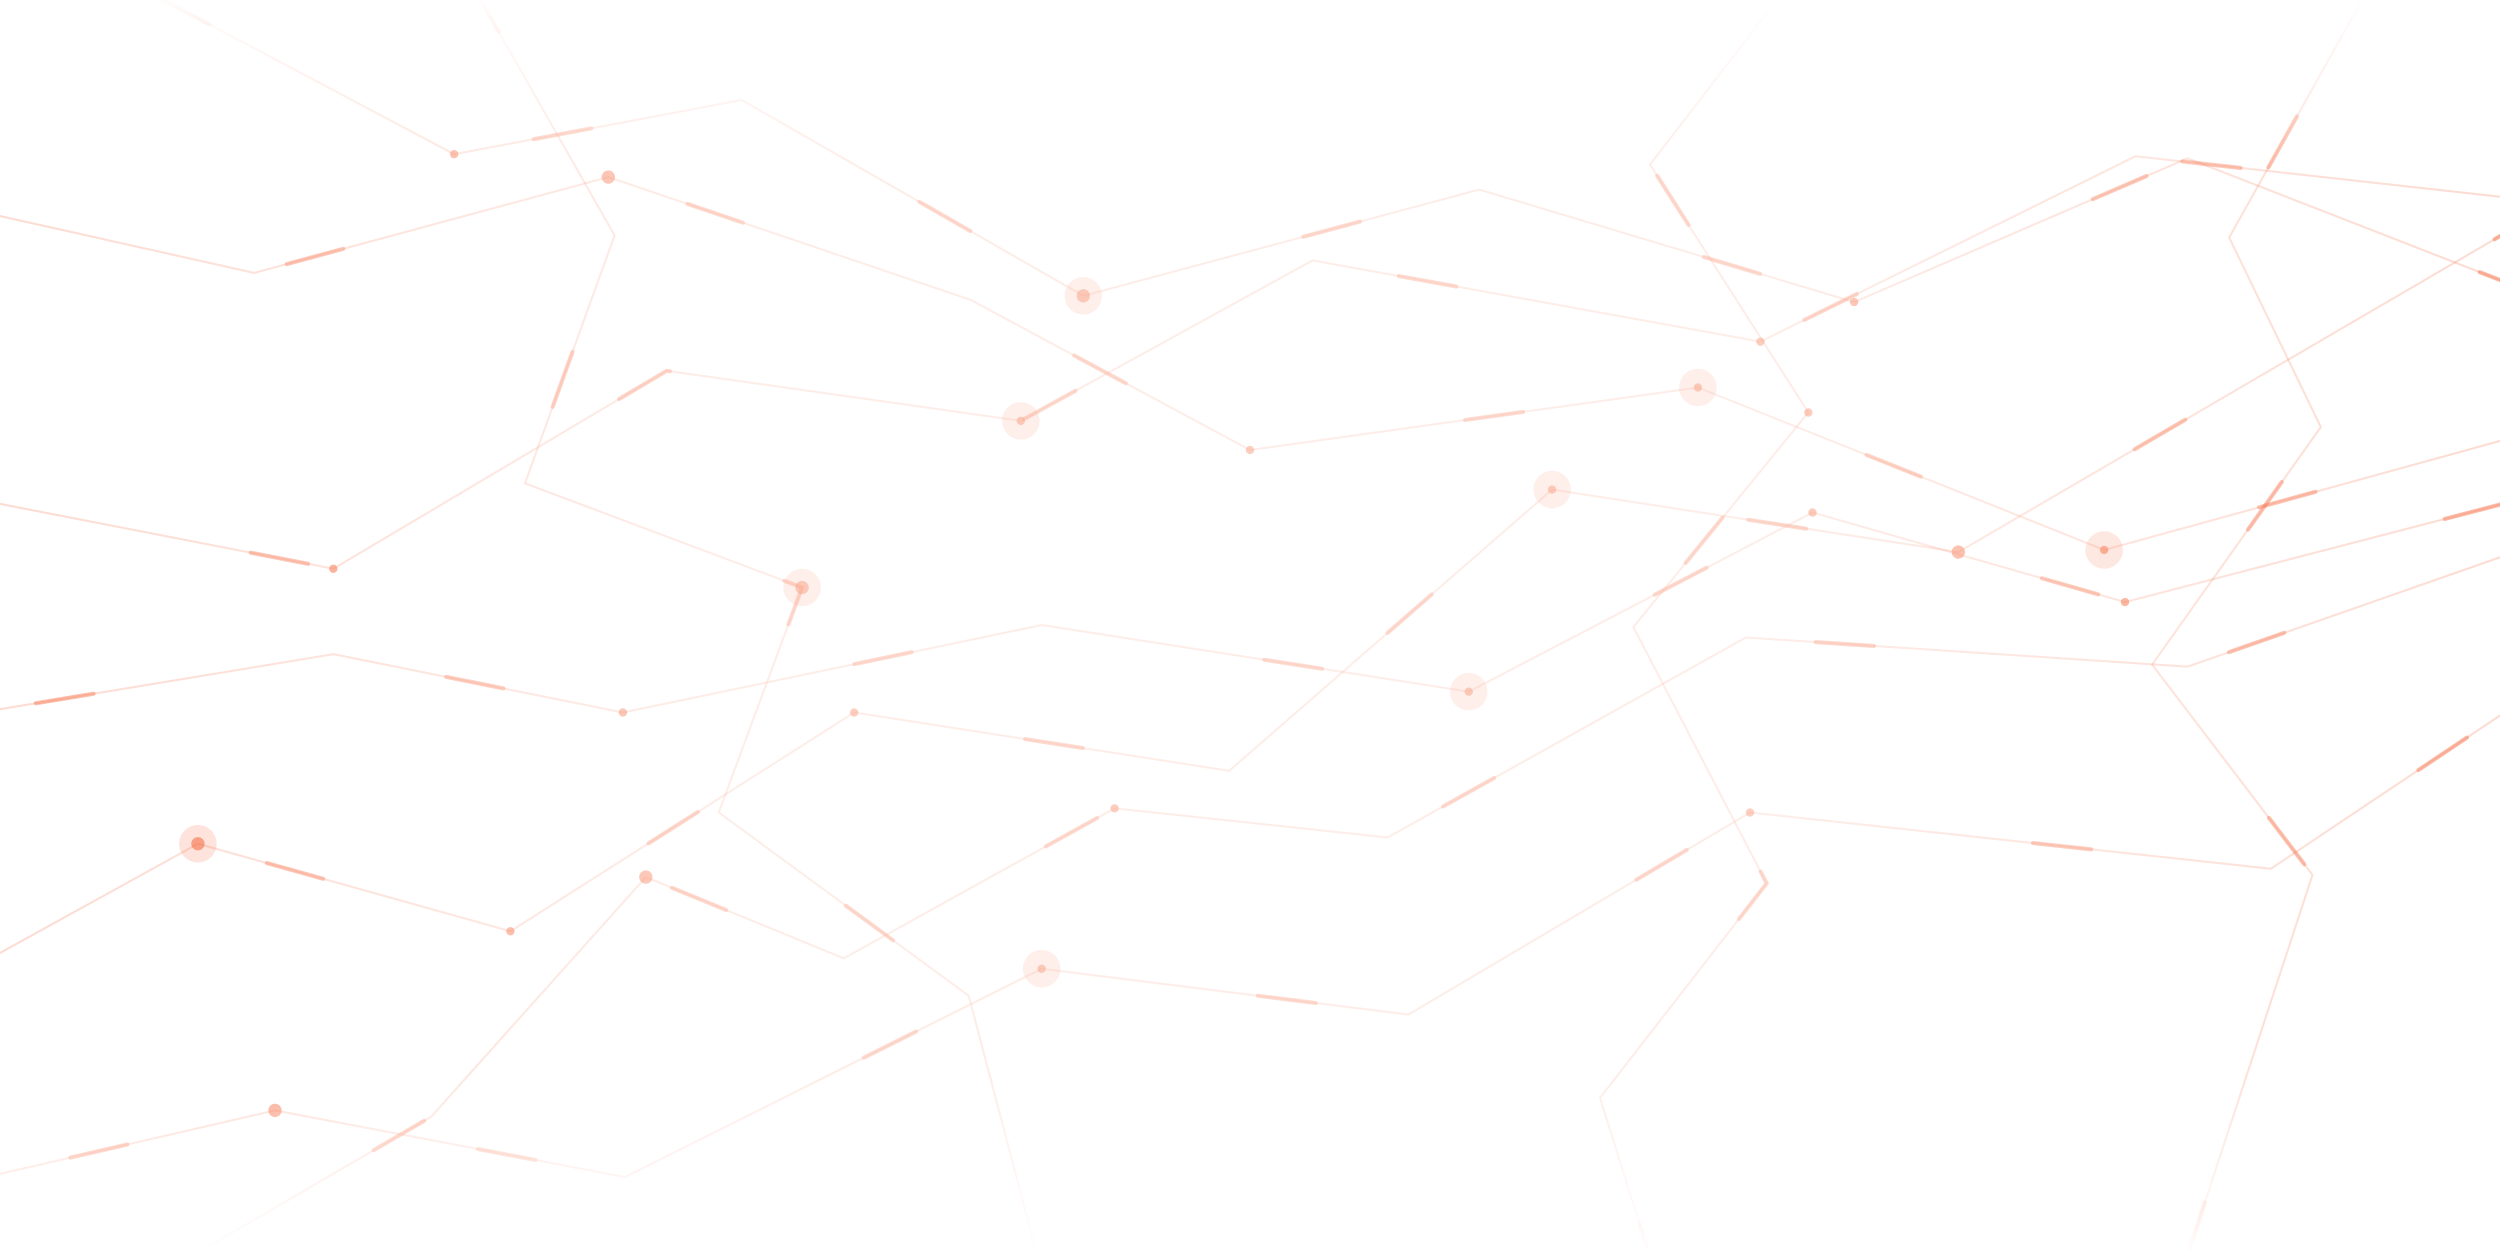
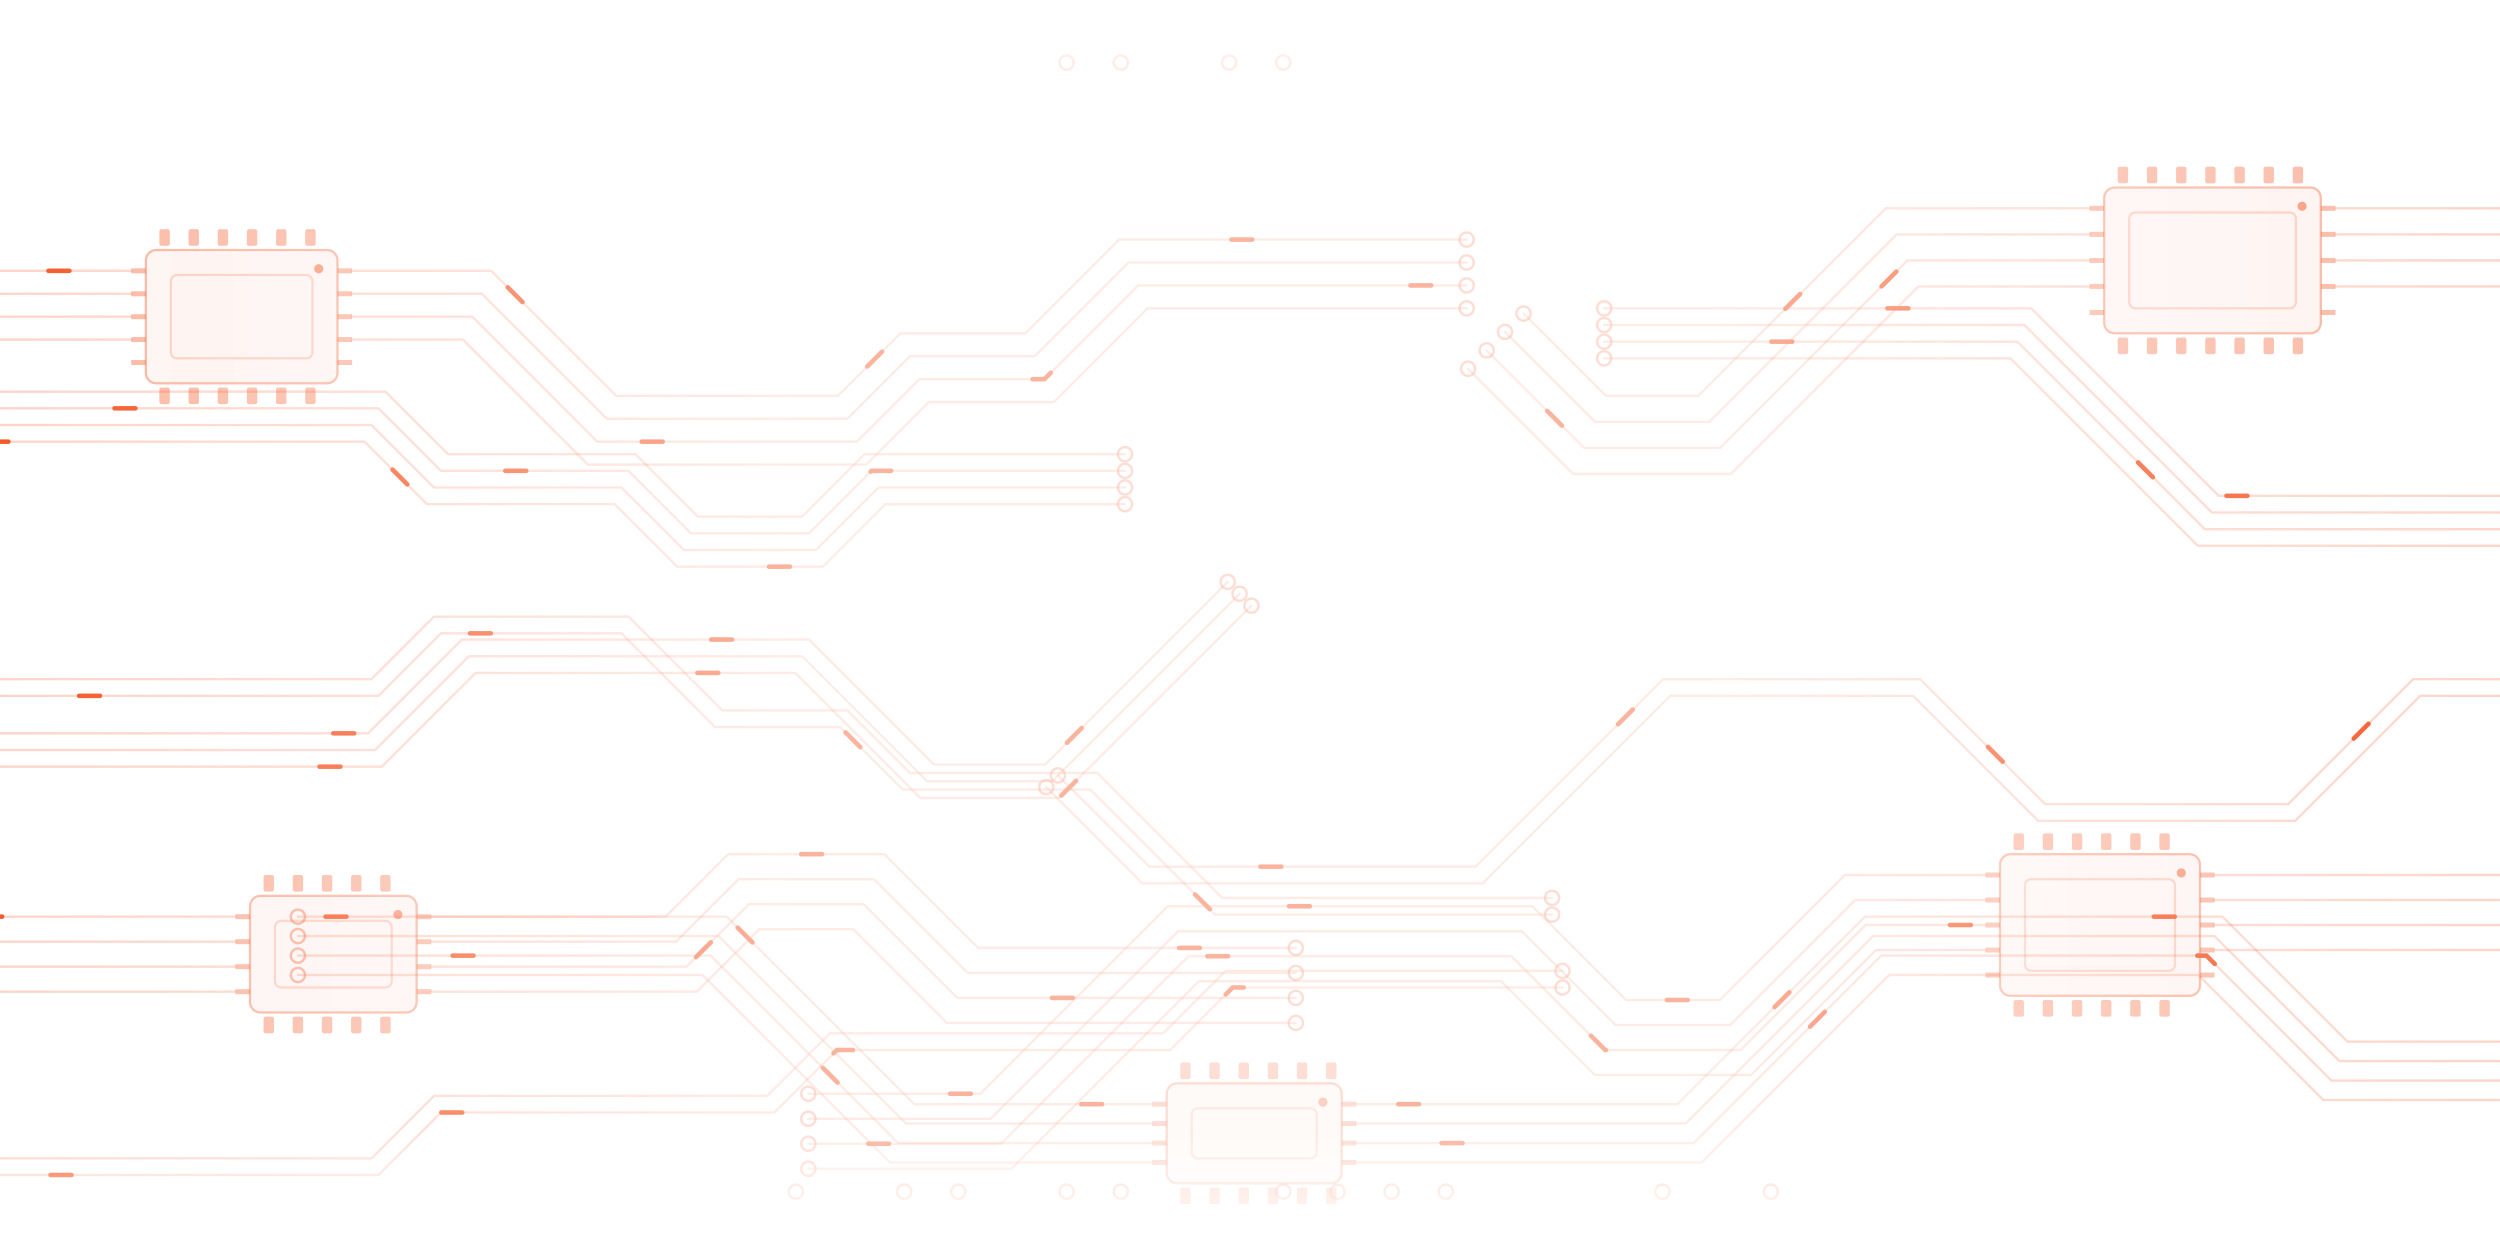
<svg xmlns="http://www.w3.org/2000/svg" viewBox="0 0 1200 600" preserveAspectRatio="xMidYMid slice">
  <defs>
-     <linearGradient id="f" x1="0" x2="1" y1="0" y2="0">
+     <linearGradient id="fx" x1="0" x2="1">
      <stop offset="0" stop-color="#fff" />
-       <stop offset=".3" stop-color="#fff" stop-opacity=".5" />
-       <stop offset=".7" stop-color="#fff" stop-opacity=".5" />
+       <stop offset=".32" stop-color="#fff" stop-opacity=".45" />
+       <stop offset=".68" stop-color="#fff" stop-opacity=".45" />
      <stop offset="1" stop-color="#fff" />
    </linearGradient>
-     <linearGradient id="v" x1="0" x2="0" y1="0" y2="1">
+     <linearGradient id="fy" x1="0" x2="0" y1="0" y2="1">
      <stop offset="0" stop-color="#fff" stop-opacity="0" />
-       <stop offset=".14" stop-color="#fff" />
-       <stop offset=".86" stop-color="#fff" />
+       <stop offset=".1" stop-color="#fff" />
+       <stop offset=".9" stop-color="#fff" />
      <stop offset="1" stop-color="#fff" stop-opacity="0" />
    </linearGradient>
-     <mask id="m">
-       <rect width="1200" height="600" fill="url(#f)" />
+     <mask id="mx">
+       <rect width="1200" height="600" fill="url(#fx)" />
    </mask>
-     <mask id="mv">
-       <rect width="1200" height="600" fill="url(#v)" />
+     <mask id="my">
+       <rect width="1200" height="600" fill="url(#fy)" />
    </mask>
  </defs>
-   <style>path{fill:none;vector-effect:non-scaling-stroke;stroke-linejoin:round;stroke-linecap:round}.b path{stroke:rgba(244,81,30,0.20);stroke-width:1}.p path{stroke:rgba(244,81,30,0.70);stroke-width:2;stroke-dasharray:28 572}.n circle{fill:rgba(244,81,30,0.55)}.g circle{fill:rgba(244,81,30,0.18)}.p path{stroke-dasharray:28 172;opacity:.55}</style>
-   <g mask="url(#mv)">
-     <g mask="url(#m)">
-       <g class="b">
-         <path d="M-50 485 L95 405 L245 447 L410 342 L590 370 L745 235 L940 265 L1240 90" />
-         <path d="M-20 238 L160 273 L320 178 L490 202 L630 125 L845 164 L1025 75 L1250 100" />
-         <path d="M-50 575 L132 533 L300 565 L500 465 L676 487 L840 390 L1090 417 L1250 310" />
-         <path d="M50 -15 L218 74 L356 48 L520 142 L710 91 L890 145 L1050 76 L1240 150" />
-         <path d="M-30 97 L122 131 L292 85 L466 144 L600 216 L815 186 L1010 264 L1235 202" />
-         <path d="M80 610 L207 536 L310 421 L405 460 L535 388 L666 402 L838 306 L1050 320 L1250 250" />
-         <path d="M-40 347 L160 314 L299 342 L500 300 L705 332 L870 246 L1020 289 L1220 237" />
-         <path d="M225 -10 L295 113 L252 232 L385 282 L345 390 L465 478 L505 630" />
-         <path d="M876 -30 L792 79 L868 198 L784 301 L848 424 L768 527 L805 645" />
-         <path d="M1145 -20 L1070 114 L1114 205 L1033 319 L1110 420 L1041 630" />
-       </g>
-       <g class="p">
-         <path d="M-50 485 L95 405 L245 447 L410 342 L590 370 L745 235 L940 265 L1240 90" pathLength="600" style="stroke-dashoffset:0" />
-         <path d="M-20 238 L160 273 L320 178 L490 202 L630 125 L845 164 L1025 75 L1250 100" pathLength="600" style="stroke-dashoffset:57" />
-         <path d="M-50 575 L132 533 L300 565 L500 465 L676 487 L840 390 L1090 417 L1250 310" pathLength="600" style="stroke-dashoffset:114" />
-         <path d="M50 -15 L218 74 L356 48 L520 142 L710 91 L890 145 L1050 76 L1240 150" pathLength="600" style="stroke-dashoffset:171" />
-         <path d="M-30 97 L122 131 L292 85 L466 144 L600 216 L815 186 L1010 264 L1235 202" pathLength="600" style="stroke-dashoffset:228" />
-         <path d="M80 610 L207 536 L310 421 L405 460 L535 388 L666 402 L838 306 L1050 320 L1250 250" pathLength="600" style="stroke-dashoffset:285" />
-         <path d="M-40 347 L160 314 L299 342 L500 300 L705 332 L870 246 L1020 289 L1220 237" pathLength="600" style="stroke-dashoffset:342" />
-         <path d="M225 -10 L295 113 L252 232 L385 282 L345 390 L465 478 L505 630" pathLength="600" style="stroke-dashoffset:399" />
-         <path d="M876 -30 L792 79 L868 198 L784 301 L848 424 L768 527 L805 645" pathLength="600" style="stroke-dashoffset:456" />
-         <path d="M1145 -20 L1070 114 L1114 205 L1033 319 L1110 420 L1041 630" pathLength="600" style="stroke-dashoffset:513" />
-       </g>
-       <g class="g">
-         <circle cx="95" cy="405" r="9" />
-         <circle cx="745" cy="235" r="9" />
-         <circle cx="490" cy="202" r="9" />
-         <circle cx="500" cy="465" r="9" />
-         <circle cx="520" cy="142" r="9" />
-         <circle cx="815" cy="186" r="9" />
-         <circle cx="705" cy="332" r="9" />
-         <circle cx="1010" cy="264" r="9" />
-         <circle cx="385" cy="282" r="9" />
-       </g>
-       <g class="n">
-         <circle cx="95" cy="405" r="3.2" />
-         <circle cx="245" cy="447" r="2" />
-         <circle cx="410" cy="342" r="2" />
-         <circle cx="745" cy="235" r="2" />
-         <circle cx="940" cy="265" r="3.2" />
-         <circle cx="160" cy="273" r="2" />
-         <circle cx="490" cy="202" r="2" />
-         <circle cx="845" cy="164" r="2" />
-         <circle cx="132" cy="533" r="3.2" />
-         <circle cx="500" cy="465" r="2" />
-         <circle cx="840" cy="390" r="2" />
-         <circle cx="218" cy="74" r="2" />
-         <circle cx="520" cy="142" r="3.2" />
-         <circle cx="890" cy="145" r="2" />
-         <circle cx="600" cy="216" r="2" />
-         <circle cx="815" cy="186" r="2" />
-         <circle cx="310" cy="421" r="3.2" />
-         <circle cx="535" cy="388" r="2" />
-         <circle cx="705" cy="332" r="2" />
-         <circle cx="1020" cy="289" r="2" />
-         <circle cx="292" cy="85" r="3.2" />
-         <circle cx="1010" cy="264" r="2" />
-         <circle cx="299" cy="342" r="2" />
-         <circle cx="870" cy="246" r="2" />
-         <circle cx="385" cy="282" r="3.2" />
-         <circle cx="868" cy="198" r="2" />
+   <style>path,line{fill:none;stroke-linecap:round;stroke-linejoin:round}.t path{stroke:rgba(244,81,30,0.24);stroke-width:1.15}.pk path{stroke:rgba(244,81,30,0.95);stroke-width:2.2;stroke-dasharray:10 990}.pg path{stroke:rgba(244,81,30,0.22);stroke-width:7;stroke-dasharray:14 986}.c rect{fill:rgba(244,81,30,0.06);stroke:rgba(244,81,30,0.42);stroke-width:1.1}.c .core{fill:none;stroke:rgba(244,81,30,0.24)}.pin line{stroke:rgba(244,81,30,0.42);stroke-width:2.4;stroke-linecap:butt}.v circle{fill:none;stroke:rgba(244,81,30,0.42);stroke-width:1.2}.pd rect{fill:rgba(244,81,30,0.42)}.led circle{fill:rgba(244,81,30,0.95)}.pk path{stroke-dasharray:10 190}.pg path{display:none}.led circle{opacity:.6}</style>
+   <g mask="url(#my)">
+     <g mask="url(#mx)">
+       <g class="t">
+         <path d="M63.0 130.0 L-130.2 130.0 L-160.2 100.0 L-293.8 100.0 L-353.8 160.0 L-413.8 160.0 L-443.8 190.0 L-527.0 190.0" />
+         <path d="M63.0 141.0 L-134.7 141.0 L-164.7 111.0 L-289.3 111.0 L-349.3 171.0 L-409.3 171.0 L-439.3 201.0 L-527.0 201.0" />
+         <path d="M63.0 152.0 L-139.3 152.0 L-169.3 122.0 L-284.7 122.0 L-344.7 182.0 L-404.7 182.0 L-434.7 212.0 L-527.0 212.0" />
+         <path d="M63.0 163.0 L-143.8 163.0 L-173.8 133.0 L-280.2 133.0 L-340.2 193.0 L-400.2 193.0 L-430.2 223.0 L-527.0 223.0" />
+         <path d="M169.0 130.0 L235.8 130.0 L295.8 190.0 L402.2 190.0 L432.2 160.0 L492.2 160.0 L537.2 115.0 L704.0 115.0" />
+         <path d="M169.0 141.0 L231.3 141.0 L291.3 201.0 L406.7 201.0 L436.7 171.0 L496.7 171.0 L541.7 126.0 L704.0 126.0" />
+         <path d="M169.0 152.0 L226.7 152.0 L286.7 212.0 L411.3 212.0 L441.3 182.0 L501.3 182.0 L546.3 137.0 L704.0 137.0" />
+         <path d="M169.0 163.0 L222.2 163.0 L282.2 223.0 L415.8 223.0 L445.8 193.0 L505.8 193.0 L550.8 148.0 L704.0 148.0" />
+         <path d="M1003.0 100.0 L905.2 100.0 L815.2 190.0 L770.8 190.0 L731.3 150.5" />
+         <path d="M1003.0 112.5 L910.4 112.5 L820.4 202.5 L765.6 202.5 L722.4 159.3" />
+         <path d="M1003.0 125.0 L915.6 125.0 L825.6 215.0 L760.4 215.0 L713.6 168.2" />
+         <path d="M1003.0 137.5 L920.8 137.5 L830.8 227.5 L755.2 227.5 L704.7 177.0" />
+         <path d="M1121.0 100.0 L1203.2 100.0 L1263.2 40.0 L1338.8 40.0 L1428.8 130.0 L1621.0 130.0" />
+         <path d="M1121.0 112.5 L1208.4 112.5 L1268.4 52.5 L1333.6 52.5 L1423.6 142.5 L1621.0 142.5" />
+         <path d="M1121.0 125.0 L1213.6 125.0 L1273.6 65.0 L1328.4 65.0 L1418.4 155.0 L1621.0 155.0" />
+         <path d="M1121.0 137.5 L1218.8 137.5 L1278.8 77.5 L1323.2 77.5 L1413.2 167.5 L1621.0 167.5" />
+         <path d="M113.0 440.0 L-94.5 440.0 L-124.5 470.0 L-317.0 470.0" />
+         <path d="M113.0 452.0 L-89.5 452.0 L-119.5 482.0 L-317.0 482.0" />
+         <path d="M113.0 464.0 L-84.5 464.0 L-114.5 494.0 L-317.0 494.0" />
+         <path d="M113.0 476.0 L-79.5 476.0 L-109.5 506.0 L-317.0 506.0" />
+         <path d="M207.0 440.0 L319.5 440.0 L349.5 410.0 L424.5 410.0 L469.5 455.0 L622.0 455.0" />
+         <path d="M207.0 452.0 L324.5 452.0 L354.5 422.0 L419.5 422.0 L464.5 467.0 L622.0 467.0" />
+         <path d="M207.0 464.0 L329.5 464.0 L359.5 434.0 L414.5 434.0 L459.5 479.0 L622.0 479.0" />
+         <path d="M207.0 476.0 L334.5 476.0 L364.5 446.0 L409.5 446.0 L454.5 491.0 L622.0 491.0" />
+         <path d="M953.0 420.0 L885.5 420.0 L825.5 480.0 L780.5 480.0 L735.5 435.0 L560.5 435.0 L470.5 525.0 L388.0 525.0" />
+         <path d="M953.0 432.0 L890.5 432.0 L830.5 492.0 L775.5 492.0 L730.5 447.0 L565.5 447.0 L475.5 537.0 L388.0 537.0" />
+         <path d="M953.0 444.0 L895.5 444.0 L835.5 504.0 L770.5 504.0 L725.5 459.0 L570.5 459.0 L480.5 549.0 L388.0 549.0" />
+         <path d="M953.0 456.0 L900.5 456.0 L840.5 516.0 L765.5 516.0 L720.5 471.0 L575.5 471.0 L485.5 561.0 L388.0 561.0" />
+         <path d="M1063.0 420.0 L1215.5 420.0 L1305.5 330.0 L1380.5 330.0 L1410.5 360.0 L1555.5 360.0 L1640.3 275.3" />
+         <path d="M1063.0 432.0 L1220.5 432.0 L1310.5 342.0 L1375.5 342.0 L1405.5 372.0 L1560.5 372.0 L1648.8 283.8" />
+         <path d="M1063.0 444.0 L1225.5 444.0 L1315.5 354.0 L1370.5 354.0 L1400.5 384.0 L1565.5 384.0 L1657.2 292.2" />
+         <path d="M1063.0 456.0 L1230.5 456.0 L1320.5 366.0 L1365.5 366.0 L1395.5 396.0 L1570.5 396.0 L1665.7 300.7" />
+         <path d="M553.0 530.0 L438.8 530.0 L348.8 440.0 L143.0 440.0" />
+         <path d="M553.0 539.3 L434.9 539.3 L344.9 449.3 L143.0 449.3" />
+         <path d="M553.0 548.7 L431.1 548.7 L341.1 458.7 L143.0 458.7" />
+         <path d="M553.0 558.0 L427.2 558.0 L337.2 468.0 L143.0 468.0" />
+         <path d="M651.0 530.0 L805.2 530.0 L895.2 440.0 L1066.8 440.0 L1126.8 500.0 L1321.0 500.0" />
+         <path d="M651.0 539.3 L809.1 539.3 L899.1 449.3 L1062.9 449.3 L1122.9 509.3 L1321.0 509.3" />
+         <path d="M651.0 548.7 L812.9 548.7 L902.9 458.7 L1059.1 458.7 L1119.1 518.7 L1321.0 518.7" />
+         <path d="M651.0 558.0 L816.8 558.0 L906.8 468.0 L1055.2 468.0 L1115.2 528.0 L1321.0 528.0" />
+         <path d="M-20.0 352.0 L176.7 352.0 L221.7 307.0 L388.3 307.0 L448.3 367.0 L501.7 367.0 L589.3 279.3" />
+         <path d="M-20.0 360.0 L180.0 360.0 L225.0 315.0 L385.0 315.0 L445.0 375.0 L505.0 375.0 L595.0 285.0" />
+         <path d="M-20.0 368.0 L183.3 368.0 L228.3 323.0 L381.7 323.0 L441.7 383.0 L508.3 383.0 L600.7 290.7" />
+         <path d="M-20.0 326.0 L178.3 326.0 L208.3 296.0 L301.7 296.0 L346.7 341.0 L406.7 341.0 L436.7 371.0 L526.7 371.0 L586.7 431.0 L745.0 431.0" />
+         <path d="M-20.0 334.0 L181.7 334.0 L211.7 304.0 L298.3 304.0 L343.3 349.0 L403.3 349.0 L433.3 379.0 L523.3 379.0 L583.3 439.0 L745.0 439.0" />
+         <path d="M1220.0 262.0 L1055.0 262.0 L965.0 172.0 L770.0 172.0" />
+         <path d="M1220.0 254.0 L1058.3 254.0 L968.3 164.0 L770.0 164.0" />
+         <path d="M1220.0 246.0 L1061.7 246.0 L971.7 156.0 L770.0 156.0" />
+         <path d="M1220.0 238.0 L1065.0 238.0 L975.0 148.0 L770.0 148.0" />
+         <path d="M-20.0 188.0 L185.0 188.0 L215.0 218.0 L305.0 218.0 L335.0 248.0 L385.0 248.0 L415.0 218.0 L540.0 218.0" />
+         <path d="M-20.0 196.0 L181.7 196.0 L211.7 226.0 L301.7 226.0 L331.7 256.0 L388.3 256.0 L418.3 226.0 L540.0 226.0" />
+         <path d="M-20.0 204.0 L178.3 204.0 L208.3 234.0 L298.3 234.0 L328.3 264.0 L391.7 264.0 L421.7 234.0 L540.0 234.0" />
+         <path d="M-20.0 212.0 L175.0 212.0 L205.0 242.0 L295.0 242.0 L325.0 272.0 L395.0 272.0 L425.0 242.0 L540.0 242.0" />
+         <path d="M-20.0 556.0 L178.3 556.0 L208.3 526.0 L368.3 526.0 L398.3 496.0 L558.3 496.0 L588.3 466.0 L750.0 466.0" />
+         <path d="M-20.0 564.0 L181.7 564.0 L211.7 534.0 L371.7 534.0 L401.7 504.0 L561.7 504.0 L591.7 474.0 L750.0 474.0" />
+         <path d="M1220.0 334.0 L1161.7 334.0 L1101.7 394.0 L978.3 394.0 L918.3 334.0 L801.7 334.0 L711.7 424.0 L548.3 424.0 L502.2 377.8" />
+         <path d="M1220.0 326.0 L1158.3 326.0 L1098.3 386.0 L981.7 386.0 L921.7 326.0 L798.3 326.0 L708.3 416.0 L551.7 416.0 L507.8 372.2" />
+       </g>
+       <g class="v">
+         <circle cx="-527.0" cy="190.0" r="3.4" />
+         <circle cx="-527.0" cy="201.0" r="3.4" />
+         <circle cx="-527.0" cy="212.0" r="3.4" />
+         <circle cx="-527.0" cy="223.0" r="3.4" />
+         <circle cx="704.0" cy="115.0" r="3.4" />
+         <circle cx="704.0" cy="126.0" r="3.4" />
+         <circle cx="704.0" cy="137.0" r="3.4" />
+         <circle cx="704.0" cy="148.0" r="3.4" />
+         <circle cx="731.3" cy="150.5" r="3.4" />
+         <circle cx="722.4" cy="159.3" r="3.4" />
+         <circle cx="713.6" cy="168.2" r="3.4" />
+         <circle cx="704.7" cy="177.0" r="3.4" />
+         <circle cx="1621.0" cy="130.0" r="3.4" />
+         <circle cx="1621.0" cy="142.5" r="3.4" />
+         <circle cx="1621.0" cy="155.0" r="3.4" />
+         <circle cx="1621.0" cy="167.5" r="3.4" />
+         <circle cx="-317.0" cy="470.0" r="3.4" />
+         <circle cx="-317.0" cy="482.0" r="3.4" />
+         <circle cx="-317.0" cy="494.0" r="3.4" />
+         <circle cx="-317.0" cy="506.0" r="3.4" />
+         <circle cx="622.0" cy="455.0" r="3.4" />
+         <circle cx="622.0" cy="467.0" r="3.4" />
+         <circle cx="622.0" cy="479.0" r="3.4" />
+         <circle cx="622.0" cy="491.0" r="3.4" />
+         <circle cx="388.0" cy="525.0" r="3.4" />
+         <circle cx="388.0" cy="537.0" r="3.4" />
+         <circle cx="388.0" cy="549.0" r="3.4" />
+         <circle cx="388.0" cy="561.0" r="3.4" />
+         <circle cx="1640.3" cy="275.3" r="3.4" />
+         <circle cx="1648.8" cy="283.8" r="3.4" />
+         <circle cx="1657.2" cy="292.2" r="3.4" />
+         <circle cx="1665.7" cy="300.7" r="3.4" />
+         <circle cx="143.0" cy="440.0" r="3.4" />
+         <circle cx="143.0" cy="449.3" r="3.4" />
+         <circle cx="143.0" cy="458.7" r="3.4" />
+         <circle cx="143.0" cy="468.0" r="3.4" />
+         <circle cx="1321.0" cy="500.0" r="3.4" />
+         <circle cx="1321.0" cy="509.3" r="3.4" />
+         <circle cx="1321.0" cy="518.7" r="3.4" />
+         <circle cx="1321.0" cy="528.0" r="3.4" />
+         <circle cx="589.3" cy="279.3" r="3.4" />
+         <circle cx="595.0" cy="285.0" r="3.4" />
+         <circle cx="600.7" cy="290.7" r="3.4" />
+         <circle cx="745.0" cy="431.0" r="3.4" />
+         <circle cx="745.0" cy="439.0" r="3.4" />
+         <circle cx="770.0" cy="172.0" r="3.4" />
+         <circle cx="770.0" cy="164.0" r="3.4" />
+         <circle cx="770.0" cy="156.0" r="3.4" />
+         <circle cx="770.0" cy="148.0" r="3.4" />
+         <circle cx="540.0" cy="218.0" r="3.4" />
+         <circle cx="540.0" cy="226.0" r="3.4" />
+         <circle cx="540.0" cy="234.0" r="3.4" />
+         <circle cx="540.0" cy="242.0" r="3.4" />
+         <circle cx="750.0" cy="466.0" r="3.4" />
+         <circle cx="750.0" cy="474.0" r="3.4" />
+         <circle cx="502.2" cy="377.8" r="3.4" />
+         <circle cx="507.8" cy="372.2" r="3.4" />
+         <circle cx="382.0" cy="572.0" r="3.4" />
+         <circle cx="434.0" cy="572.0" r="3.4" />
+         <circle cx="460.0" cy="572.0" r="3.4" />
+         <circle cx="512.0" cy="30.0" r="3.4" />
+         <circle cx="512.0" cy="572.0" r="3.4" />
+         <circle cx="538.0" cy="30.0" r="3.4" />
+         <circle cx="538.0" cy="572.0" r="3.4" />
+         <circle cx="590.0" cy="30.0" r="3.4" />
+         <circle cx="616.0" cy="30.0" r="3.4" />
+         <circle cx="616.0" cy="572.0" r="3.4" />
+         <circle cx="642.0" cy="572.0" r="3.4" />
+         <circle cx="668.0" cy="572.0" r="3.4" />
+         <circle cx="694.0" cy="572.0" r="3.4" />
+         <circle cx="798.0" cy="572.0" r="3.4" />
+         <circle cx="850.0" cy="572.0" r="3.4" />
+       </g>
+       <g class="c">
+         <rect x="70" y="120" width="92" height="64" rx="5" />
+         <rect class="core" x="82" y="132" width="68" height="40" rx="3" />
+         <rect x="1010" y="90" width="104" height="70" rx="5" />
+         <rect class="core" x="1022" y="102" width="80" height="46" rx="3" />
+         <rect x="120" y="430" width="80" height="56" rx="5" />
+         <rect class="core" x="132" y="442" width="56" height="32" rx="3" />
+         <rect x="960" y="410" width="96" height="68" rx="5" />
+         <rect class="core" x="972" y="422" width="72" height="44" rx="3" />
+         <rect x="560" y="520" width="84" height="48" rx="5" />
+         <rect class="core" x="572" y="532" width="60" height="24" rx="3" />
+       </g>
+       <g class="pin">
+         <line x1="70.0" y1="130.0" x2="63.0" y2="130.0" />
+         <line x1="70.0" y1="141.0" x2="63.0" y2="141.0" />
+         <line x1="70.0" y1="152.0" x2="63.0" y2="152.0" />
+         <line x1="70.0" y1="163.0" x2="63.0" y2="163.0" />
+         <line x1="70.0" y1="174.0" x2="63.0" y2="174.0" />
+         <line x1="162.0" y1="130.0" x2="169.0" y2="130.0" />
+         <line x1="162.0" y1="141.0" x2="169.0" y2="141.0" />
+         <line x1="162.0" y1="152.0" x2="169.0" y2="152.0" />
+         <line x1="162.0" y1="163.0" x2="169.0" y2="163.0" />
+         <line x1="162.0" y1="174.0" x2="169.0" y2="174.0" />
+         <line x1="1010.0" y1="100.0" x2="1003.0" y2="100.0" />
+         <line x1="1010.0" y1="112.5" x2="1003.0" y2="112.5" />
+         <line x1="1010.0" y1="125.0" x2="1003.0" y2="125.0" />
+         <line x1="1010.0" y1="137.5" x2="1003.0" y2="137.5" />
+         <line x1="1010.0" y1="150.0" x2="1003.0" y2="150.0" />
+         <line x1="1114.0" y1="100.0" x2="1121.0" y2="100.0" />
+         <line x1="1114.0" y1="112.5" x2="1121.0" y2="112.5" />
+         <line x1="1114.0" y1="125.0" x2="1121.0" y2="125.0" />
+         <line x1="1114.0" y1="137.5" x2="1121.0" y2="137.5" />
+         <line x1="1114.0" y1="150.0" x2="1121.0" y2="150.0" />
+         <line x1="120.0" y1="440.0" x2="113.0" y2="440.0" />
+         <line x1="120.0" y1="452.0" x2="113.0" y2="452.0" />
+         <line x1="120.0" y1="464.0" x2="113.0" y2="464.0" />
+         <line x1="120.0" y1="476.0" x2="113.0" y2="476.0" />
+         <line x1="200.0" y1="440.0" x2="207.0" y2="440.0" />
+         <line x1="200.0" y1="452.0" x2="207.0" y2="452.0" />
+         <line x1="200.0" y1="464.0" x2="207.0" y2="464.0" />
+         <line x1="200.0" y1="476.0" x2="207.0" y2="476.0" />
+         <line x1="960.0" y1="420.0" x2="953.0" y2="420.0" />
+         <line x1="960.0" y1="432.0" x2="953.0" y2="432.0" />
+         <line x1="960.0" y1="444.0" x2="953.0" y2="444.0" />
+         <line x1="960.0" y1="456.0" x2="953.0" y2="456.0" />
+         <line x1="960.0" y1="468.0" x2="953.0" y2="468.0" />
+         <line x1="1056.0" y1="420.0" x2="1063.0" y2="420.0" />
+         <line x1="1056.0" y1="432.0" x2="1063.0" y2="432.0" />
+         <line x1="1056.0" y1="444.0" x2="1063.0" y2="444.0" />
+         <line x1="1056.0" y1="456.0" x2="1063.0" y2="456.0" />
+         <line x1="1056.0" y1="468.0" x2="1063.0" y2="468.0" />
+         <line x1="560.0" y1="530.0" x2="553.0" y2="530.0" />
+         <line x1="560.0" y1="539.3" x2="553.0" y2="539.3" />
+         <line x1="560.0" y1="548.7" x2="553.0" y2="548.7" />
+         <line x1="560.0" y1="558.0" x2="553.0" y2="558.0" />
+         <line x1="644.0" y1="530.0" x2="651.0" y2="530.0" />
+         <line x1="644.0" y1="539.3" x2="651.0" y2="539.3" />
+         <line x1="644.0" y1="548.7" x2="651.0" y2="548.7" />
+         <line x1="644.0" y1="558.0" x2="651.0" y2="558.0" />
+       </g>
+       <g class="pd">
+         <rect x="76.5" y="110.0" width="5" height="8" rx="1" />
+         <rect x="76.5" y="186.0" width="5" height="8" rx="1" />
+         <rect x="90.5" y="110.0" width="5" height="8" rx="1" />
+         <rect x="90.5" y="186.0" width="5" height="8" rx="1" />
+         <rect x="104.5" y="110.0" width="5" height="8" rx="1" />
+         <rect x="104.5" y="186.0" width="5" height="8" rx="1" />
+         <rect x="118.5" y="110.0" width="5" height="8" rx="1" />
+         <rect x="118.5" y="186.0" width="5" height="8" rx="1" />
+         <rect x="132.5" y="110.0" width="5" height="8" rx="1" />
+         <rect x="132.5" y="186.0" width="5" height="8" rx="1" />
+         <rect x="146.5" y="110.0" width="5" height="8" rx="1" />
+         <rect x="146.5" y="186.0" width="5" height="8" rx="1" />
+         <rect x="1016.5" y="80.0" width="5" height="8" rx="1" />
+         <rect x="1016.5" y="162.0" width="5" height="8" rx="1" />
+         <rect x="1030.5" y="80.0" width="5" height="8" rx="1" />
+         <rect x="1030.5" y="162.0" width="5" height="8" rx="1" />
+         <rect x="1044.5" y="80.0" width="5" height="8" rx="1" />
+         <rect x="1044.5" y="162.0" width="5" height="8" rx="1" />
+         <rect x="1058.5" y="80.0" width="5" height="8" rx="1" />
+         <rect x="1058.5" y="162.0" width="5" height="8" rx="1" />
+         <rect x="1072.5" y="80.0" width="5" height="8" rx="1" />
+         <rect x="1072.5" y="162.0" width="5" height="8" rx="1" />
+         <rect x="1086.5" y="80.0" width="5" height="8" rx="1" />
+         <rect x="1086.5" y="162.0" width="5" height="8" rx="1" />
+         <rect x="1100.5" y="80.0" width="5" height="8" rx="1" />
+         <rect x="1100.5" y="162.0" width="5" height="8" rx="1" />
+         <rect x="126.5" y="420.0" width="5" height="8" rx="1" />
+         <rect x="126.5" y="488.0" width="5" height="8" rx="1" />
+         <rect x="140.5" y="420.0" width="5" height="8" rx="1" />
+         <rect x="140.5" y="488.0" width="5" height="8" rx="1" />
+         <rect x="154.5" y="420.0" width="5" height="8" rx="1" />
+         <rect x="154.5" y="488.0" width="5" height="8" rx="1" />
+         <rect x="168.5" y="420.0" width="5" height="8" rx="1" />
+         <rect x="168.5" y="488.0" width="5" height="8" rx="1" />
+         <rect x="182.5" y="420.0" width="5" height="8" rx="1" />
+         <rect x="182.5" y="488.0" width="5" height="8" rx="1" />
+         <rect x="966.5" y="400.0" width="5" height="8" rx="1" />
+         <rect x="966.5" y="480.0" width="5" height="8" rx="1" />
+         <rect x="980.5" y="400.0" width="5" height="8" rx="1" />
+         <rect x="980.5" y="480.0" width="5" height="8" rx="1" />
+         <rect x="994.5" y="400.0" width="5" height="8" rx="1" />
+         <rect x="994.5" y="480.0" width="5" height="8" rx="1" />
+         <rect x="1008.5" y="400.0" width="5" height="8" rx="1" />
+         <rect x="1008.5" y="480.0" width="5" height="8" rx="1" />
+         <rect x="1022.5" y="400.0" width="5" height="8" rx="1" />
+         <rect x="1022.5" y="480.0" width="5" height="8" rx="1" />
+         <rect x="1036.5" y="400.0" width="5" height="8" rx="1" />
+         <rect x="1036.5" y="480.0" width="5" height="8" rx="1" />
+         <rect x="566.5" y="510.0" width="5" height="8" rx="1" />
+         <rect x="566.5" y="570.0" width="5" height="8" rx="1" />
+         <rect x="580.5" y="510.0" width="5" height="8" rx="1" />
+         <rect x="580.5" y="570.0" width="5" height="8" rx="1" />
+         <rect x="594.5" y="510.0" width="5" height="8" rx="1" />
+         <rect x="594.5" y="570.0" width="5" height="8" rx="1" />
+         <rect x="608.5" y="510.0" width="5" height="8" rx="1" />
+         <rect x="608.5" y="570.0" width="5" height="8" rx="1" />
+         <rect x="622.5" y="510.0" width="5" height="8" rx="1" />
+         <rect x="622.5" y="570.0" width="5" height="8" rx="1" />
+         <rect x="636.5" y="510.0" width="5" height="8" rx="1" />
+         <rect x="636.5" y="570.0" width="5" height="8" rx="1" />
+       </g>
+       <g class="pg">
+         <path d="M-527.0 190.0 L-443.8 190.0 L-413.8 160.0 L-353.8 160.0 L-293.8 100.0 L-160.2 100.0 L-130.2 130.0 L63.0 130.0" pathLength="1000" style="stroke-dashoffset:0" />
+         <path d="M63.0 152.0 L-139.3 152.0 L-169.3 122.0 L-284.7 122.0 L-344.7 182.0 L-404.7 182.0 L-434.7 212.0 L-527.0 212.0" pathLength="1000" style="stroke-dashoffset:61" />
+         <path d="M169.0 130.0 L235.8 130.0 L295.8 190.0 L402.2 190.0 L432.2 160.0 L492.2 160.0 L537.2 115.0 L704.0 115.0" pathLength="1000" style="stroke-dashoffset:122" />
+         <path d="M704.0 137.0 L546.3 137.0 L501.3 182.0 L441.3 182.0 L411.3 212.0 L286.7 212.0 L226.7 152.0 L169.0 152.0" pathLength="1000" style="stroke-dashoffset:183" />
+         <path d="M1003.0 100.0 L905.2 100.0 L815.2 190.0 L770.8 190.0 L731.3 150.5" pathLength="1000" style="stroke-dashoffset:44" />
+         <path d="M1003.0 125.0 L915.6 125.0 L825.6 215.0 L760.4 215.0 L713.6 168.2" pathLength="1000" style="stroke-dashoffset:105" />
+         <path d="M1621.0 130.0 L1428.8 130.0 L1338.8 40.0 L1263.2 40.0 L1203.2 100.0 L1121.0 100.0" pathLength="1000" style="stroke-dashoffset:166" />
+         <path d="M1121.0 125.0 L1213.6 125.0 L1273.6 65.0 L1328.4 65.0 L1418.4 155.0 L1621.0 155.0" pathLength="1000" style="stroke-dashoffset:27" />
+         <path d="M113.0 440.0 L-94.5 440.0 L-124.5 470.0 L-317.0 470.0" pathLength="1000" style="stroke-dashoffset:88" />
+         <path d="M-317.0 494.0 L-114.5 494.0 L-84.5 464.0 L113.0 464.0" pathLength="1000" style="stroke-dashoffset:149" />
+         <path d="M207.0 440.0 L319.5 440.0 L349.5 410.0 L424.5 410.0 L469.5 455.0 L622.0 455.0" pathLength="1000" style="stroke-dashoffset:10" />
+         <path d="M207.0 464.0 L329.5 464.0 L359.5 434.0 L414.5 434.0 L459.5 479.0 L622.0 479.0" pathLength="1000" style="stroke-dashoffset:71" />
+         <path d="M388.0 525.0 L470.5 525.0 L560.5 435.0 L735.5 435.0 L780.5 480.0 L825.5 480.0 L885.5 420.0 L953.0 420.0" pathLength="1000" style="stroke-dashoffset:132" />
+         <path d="M953.0 444.0 L895.5 444.0 L835.5 504.0 L770.5 504.0 L725.5 459.0 L570.5 459.0 L480.5 549.0 L388.0 549.0" pathLength="1000" style="stroke-dashoffset:193" />
+         <path d="M1063.0 420.0 L1215.5 420.0 L1305.5 330.0 L1380.5 330.0 L1410.5 360.0 L1555.5 360.0 L1640.3 275.3" pathLength="1000" style="stroke-dashoffset:54" />
+         <path d="M1657.2 292.2 L1565.5 384.0 L1400.5 384.0 L1370.5 354.0 L1315.5 354.0 L1225.5 444.0 L1063.0 444.0" pathLength="1000" style="stroke-dashoffset:115" />
+         <path d="M553.0 530.0 L438.8 530.0 L348.8 440.0 L143.0 440.0" pathLength="1000" style="stroke-dashoffset:176" />
+         <path d="M553.0 548.7 L431.1 548.7 L341.1 458.7 L143.0 458.7" pathLength="1000" style="stroke-dashoffset:37" />
+         <path d="M1321.0 500.0 L1126.8 500.0 L1066.8 440.0 L895.2 440.0 L805.2 530.0 L651.0 530.0" pathLength="1000" style="stroke-dashoffset:98" />
+         <path d="M651.0 548.7 L812.9 548.7 L902.9 458.7 L1059.1 458.7 L1119.1 518.7 L1321.0 518.7" pathLength="1000" style="stroke-dashoffset:159" />
+         <path d="M-20.0 352.0 L176.7 352.0 L221.7 307.0 L388.3 307.0 L448.3 367.0 L501.7 367.0 L589.3 279.3" pathLength="1000" style="stroke-dashoffset:20" />
+         <path d="M600.7 290.7 L508.3 383.0 L441.7 383.0 L381.7 323.0 L228.3 323.0 L183.3 368.0 L-20.0 368.0" pathLength="1000" style="stroke-dashoffset:81" />
+         <path d="M-20.0 334.0 L181.7 334.0 L211.7 304.0 L298.3 304.0 L343.3 349.0 L403.3 349.0 L433.3 379.0 L523.3 379.0 L583.3 439.0 L745.0 439.0" pathLength="1000" style="stroke-dashoffset:142" />
+         <path d="M1220.0 254.0 L1058.3 254.0 L968.3 164.0 L770.0 164.0" pathLength="1000" style="stroke-dashoffset:3" />
+         <path d="M770.0 148.0 L975.0 148.0 L1065.0 238.0 L1220.0 238.0" pathLength="1000" style="stroke-dashoffset:64" />
+         <path d="M-20.0 196.0 L181.7 196.0 L211.7 226.0 L301.7 226.0 L331.7 256.0 L388.3 256.0 L418.3 226.0 L540.0 226.0" pathLength="1000" style="stroke-dashoffset:125" />
+         <path d="M-20.0 212.0 L175.0 212.0 L205.0 242.0 L295.0 242.0 L325.0 272.0 L395.0 272.0 L425.0 242.0 L540.0 242.0" pathLength="1000" style="stroke-dashoffset:186" />
+         <path d="M750.0 474.0 L591.7 474.0 L561.7 504.0 L401.7 504.0 L371.7 534.0 L211.7 534.0 L181.7 564.0 L-20.0 564.0" pathLength="1000" style="stroke-dashoffset:47" />
+         <path d="M1220.0 326.0 L1158.3 326.0 L1098.3 386.0 L981.7 386.0 L921.7 326.0 L798.3 326.0 L708.3 416.0 L551.7 416.0 L507.8 372.2" pathLength="1000" style="stroke-dashoffset:108" />
+       </g>
+       <g class="pk">
+         <path d="M-527.0 190.0 L-443.8 190.0 L-413.8 160.0 L-353.8 160.0 L-293.8 100.0 L-160.2 100.0 L-130.2 130.0 L63.0 130.0" pathLength="1000" style="stroke-dashoffset:0" />
+         <path d="M63.0 152.0 L-139.3 152.0 L-169.3 122.0 L-284.7 122.0 L-344.7 182.0 L-404.7 182.0 L-434.7 212.0 L-527.0 212.0" pathLength="1000" style="stroke-dashoffset:61" />
+         <path d="M169.0 130.0 L235.8 130.0 L295.8 190.0 L402.2 190.0 L432.2 160.0 L492.2 160.0 L537.2 115.0 L704.0 115.0" pathLength="1000" style="stroke-dashoffset:122" />
+         <path d="M704.0 137.0 L546.3 137.0 L501.3 182.0 L441.3 182.0 L411.3 212.0 L286.7 212.0 L226.7 152.0 L169.0 152.0" pathLength="1000" style="stroke-dashoffset:183" />
+         <path d="M1003.0 100.0 L905.2 100.0 L815.2 190.0 L770.8 190.0 L731.3 150.5" pathLength="1000" style="stroke-dashoffset:44" />
+         <path d="M1003.0 125.0 L915.6 125.0 L825.6 215.0 L760.4 215.0 L713.6 168.2" pathLength="1000" style="stroke-dashoffset:105" />
+         <path d="M1621.0 130.0 L1428.8 130.0 L1338.8 40.0 L1263.2 40.0 L1203.2 100.0 L1121.0 100.0" pathLength="1000" style="stroke-dashoffset:166" />
+         <path d="M1121.0 125.0 L1213.6 125.0 L1273.6 65.0 L1328.4 65.0 L1418.4 155.0 L1621.0 155.0" pathLength="1000" style="stroke-dashoffset:27" />
+         <path d="M113.0 440.0 L-94.5 440.0 L-124.5 470.0 L-317.0 470.0" pathLength="1000" style="stroke-dashoffset:88" />
+         <path d="M-317.0 494.0 L-114.5 494.0 L-84.5 464.0 L113.0 464.0" pathLength="1000" style="stroke-dashoffset:149" />
+         <path d="M207.0 440.0 L319.5 440.0 L349.5 410.0 L424.5 410.0 L469.5 455.0 L622.0 455.0" pathLength="1000" style="stroke-dashoffset:10" />
+         <path d="M207.0 464.0 L329.5 464.0 L359.5 434.0 L414.5 434.0 L459.5 479.0 L622.0 479.0" pathLength="1000" style="stroke-dashoffset:71" />
+         <path d="M388.0 525.0 L470.5 525.0 L560.5 435.0 L735.5 435.0 L780.5 480.0 L825.5 480.0 L885.5 420.0 L953.0 420.0" pathLength="1000" style="stroke-dashoffset:132" />
+         <path d="M953.0 444.0 L895.5 444.0 L835.5 504.0 L770.5 504.0 L725.5 459.0 L570.5 459.0 L480.5 549.0 L388.0 549.0" pathLength="1000" style="stroke-dashoffset:193" />
+         <path d="M1063.0 420.0 L1215.5 420.0 L1305.5 330.0 L1380.5 330.0 L1410.5 360.0 L1555.5 360.0 L1640.3 275.3" pathLength="1000" style="stroke-dashoffset:54" />
+         <path d="M1657.2 292.2 L1565.5 384.0 L1400.5 384.0 L1370.5 354.0 L1315.5 354.0 L1225.5 444.0 L1063.0 444.0" pathLength="1000" style="stroke-dashoffset:115" />
+         <path d="M553.0 530.0 L438.8 530.0 L348.8 440.0 L143.0 440.0" pathLength="1000" style="stroke-dashoffset:176" />
+         <path d="M553.0 548.7 L431.1 548.7 L341.1 458.7 L143.0 458.7" pathLength="1000" style="stroke-dashoffset:37" />
+         <path d="M1321.0 500.0 L1126.8 500.0 L1066.8 440.0 L895.2 440.0 L805.2 530.0 L651.0 530.0" pathLength="1000" style="stroke-dashoffset:98" />
+         <path d="M651.0 548.7 L812.9 548.7 L902.9 458.7 L1059.1 458.7 L1119.1 518.7 L1321.0 518.7" pathLength="1000" style="stroke-dashoffset:159" />
+         <path d="M-20.0 352.0 L176.7 352.0 L221.7 307.0 L388.3 307.0 L448.3 367.0 L501.7 367.0 L589.3 279.3" pathLength="1000" style="stroke-dashoffset:20" />
+         <path d="M600.7 290.7 L508.3 383.0 L441.7 383.0 L381.7 323.0 L228.3 323.0 L183.3 368.0 L-20.0 368.0" pathLength="1000" style="stroke-dashoffset:81" />
+         <path d="M-20.0 334.0 L181.7 334.0 L211.7 304.0 L298.3 304.0 L343.3 349.0 L403.3 349.0 L433.3 379.0 L523.3 379.0 L583.3 439.0 L745.0 439.0" pathLength="1000" style="stroke-dashoffset:142" />
+         <path d="M1220.0 254.0 L1058.3 254.0 L968.3 164.0 L770.0 164.0" pathLength="1000" style="stroke-dashoffset:3" />
+         <path d="M770.0 148.0 L975.0 148.0 L1065.0 238.0 L1220.0 238.0" pathLength="1000" style="stroke-dashoffset:64" />
+         <path d="M-20.0 196.0 L181.7 196.0 L211.7 226.0 L301.7 226.0 L331.7 256.0 L388.3 256.0 L418.3 226.0 L540.0 226.0" pathLength="1000" style="stroke-dashoffset:125" />
+         <path d="M-20.0 212.0 L175.0 212.0 L205.0 242.0 L295.0 242.0 L325.0 272.0 L395.0 272.0 L425.0 242.0 L540.0 242.0" pathLength="1000" style="stroke-dashoffset:186" />
+         <path d="M750.0 474.0 L591.7 474.0 L561.7 504.0 L401.7 504.0 L371.7 534.0 L211.7 534.0 L181.7 564.0 L-20.0 564.0" pathLength="1000" style="stroke-dashoffset:47" />
+         <path d="M1220.0 326.0 L1158.3 326.0 L1098.3 386.0 L981.7 386.0 L921.7 326.0 L798.3 326.0 L708.3 416.0 L551.7 416.0 L507.8 372.2" pathLength="1000" style="stroke-dashoffset:108" />
+       </g>
+       <g class="led">
+         <circle cx="153" cy="129" r="2.2" />
+         <circle cx="1105" cy="99" r="2.2" />
+         <circle cx="191" cy="439" r="2.2" />
+         <circle cx="1047" cy="419" r="2.2" />
+         <circle cx="635" cy="529" r="2.2" />
      </g>
    </g>
  </g>
</svg>
